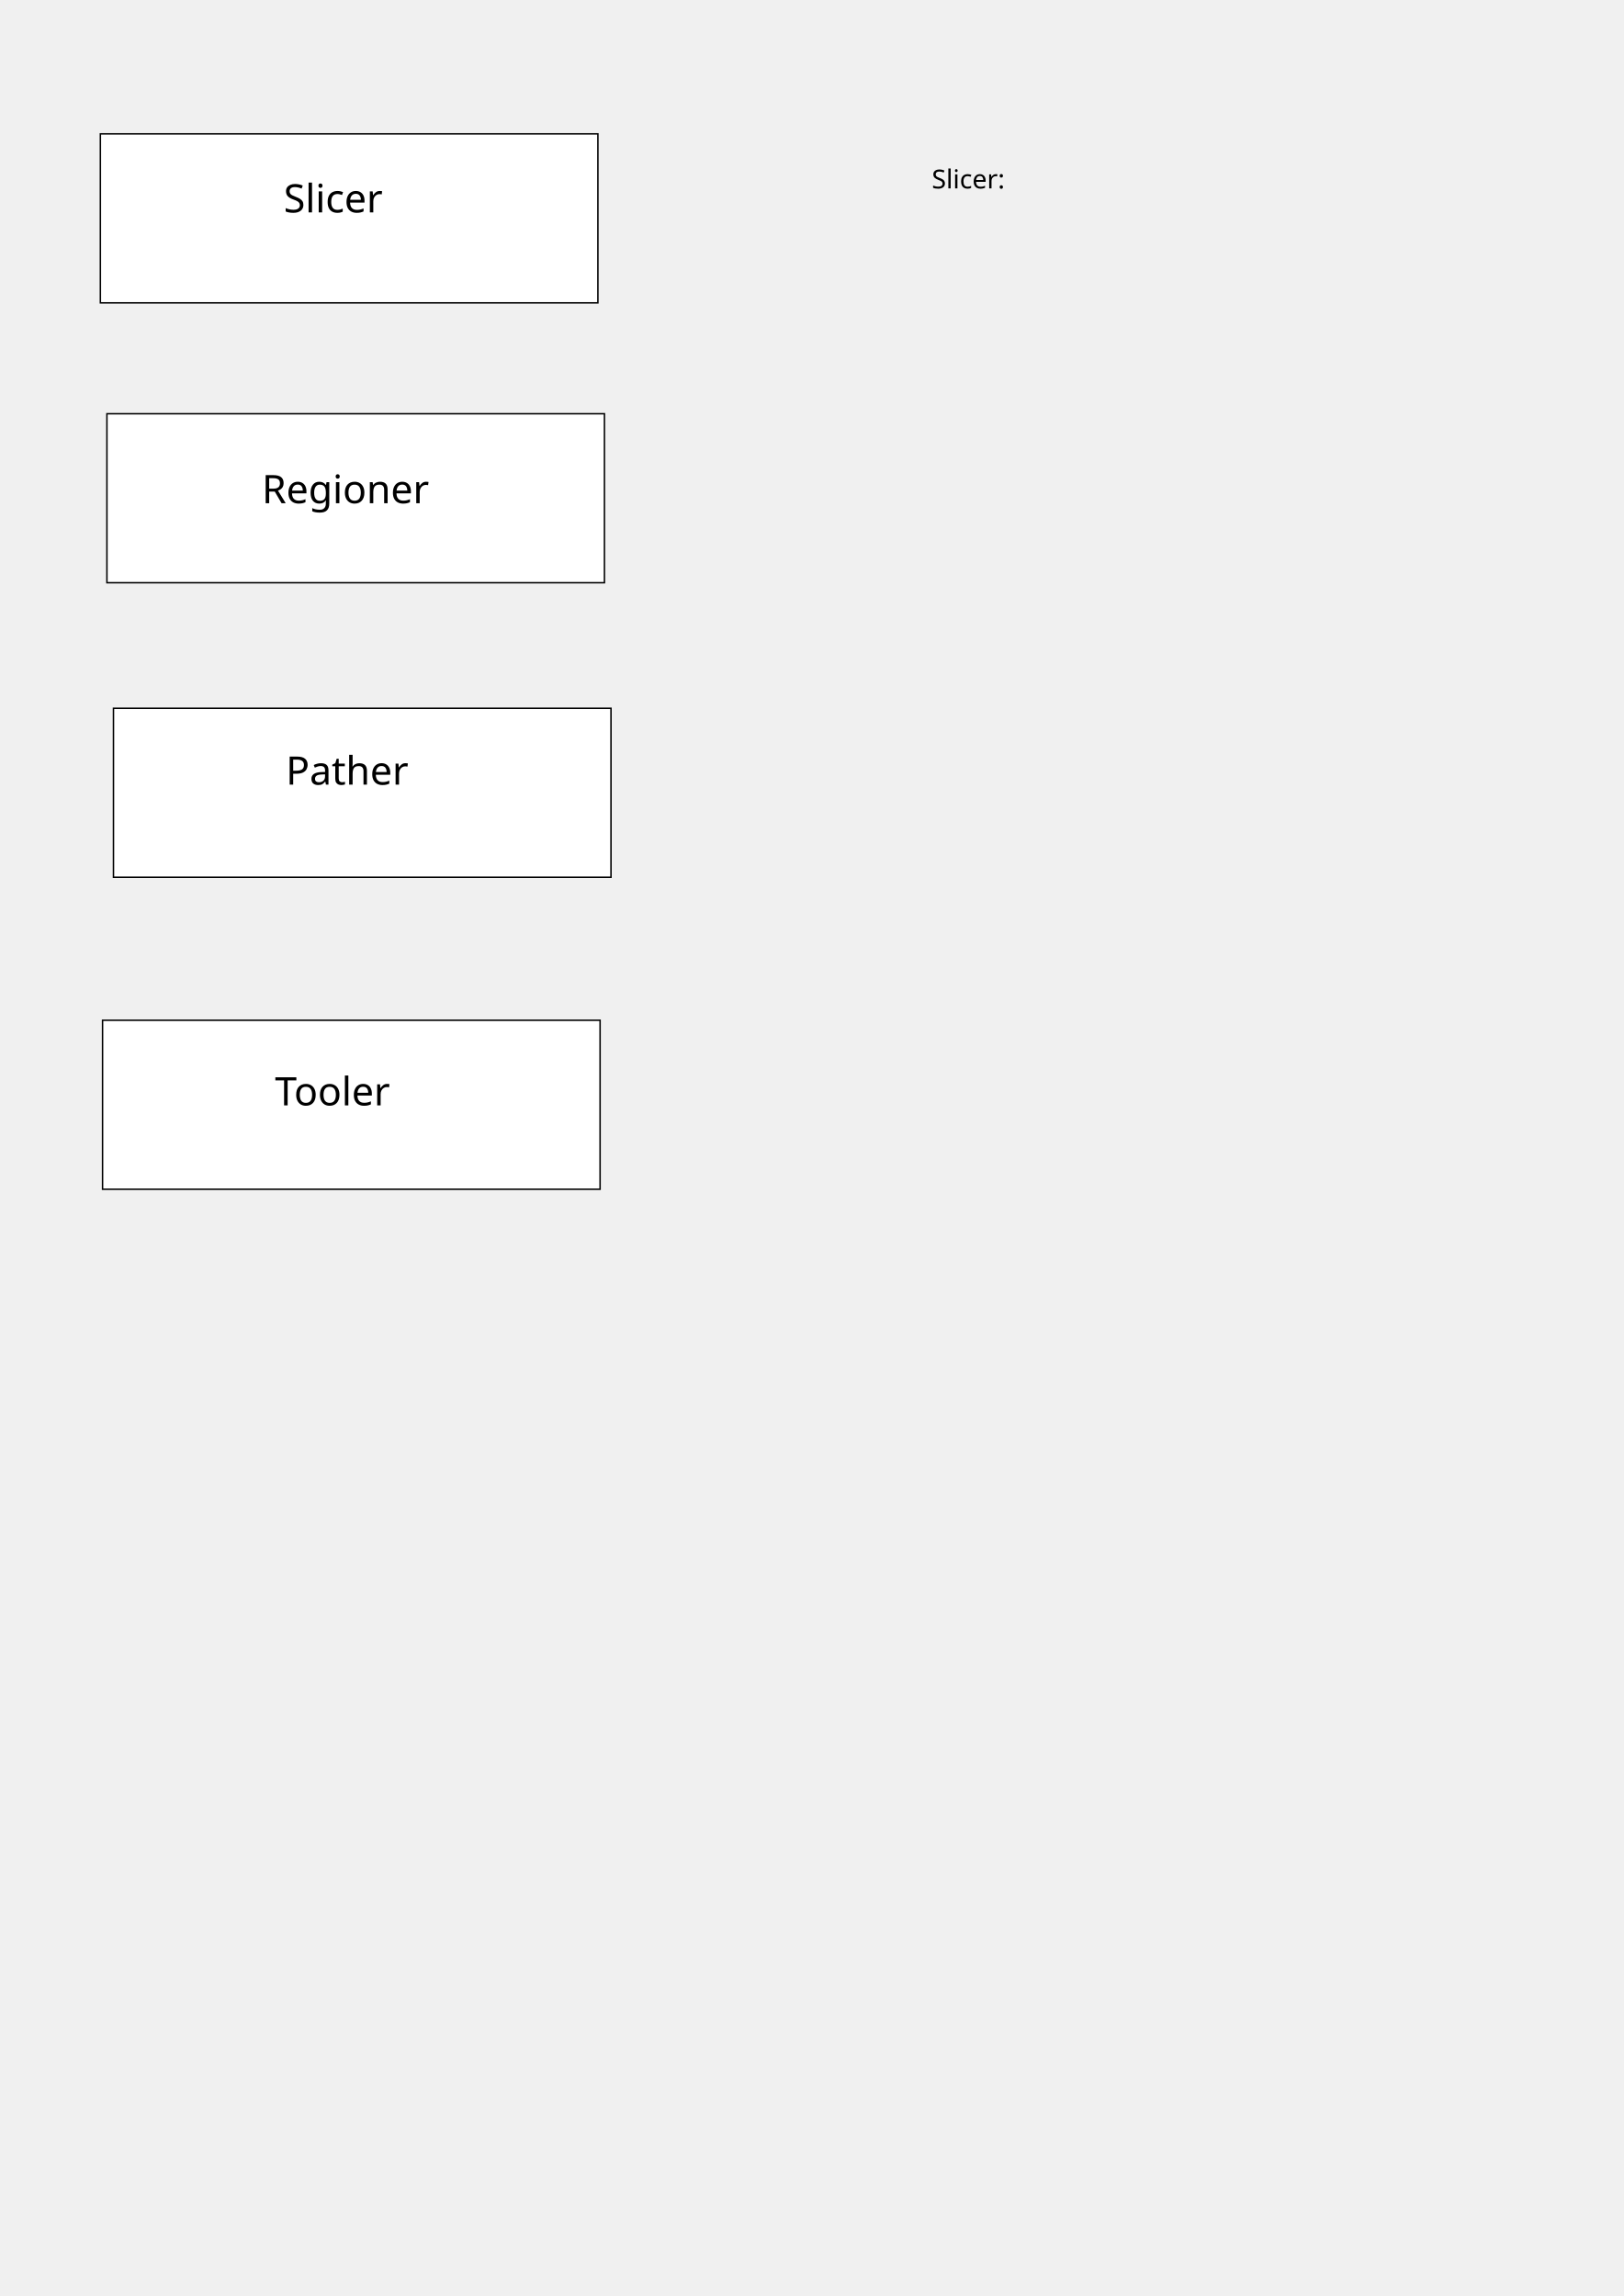
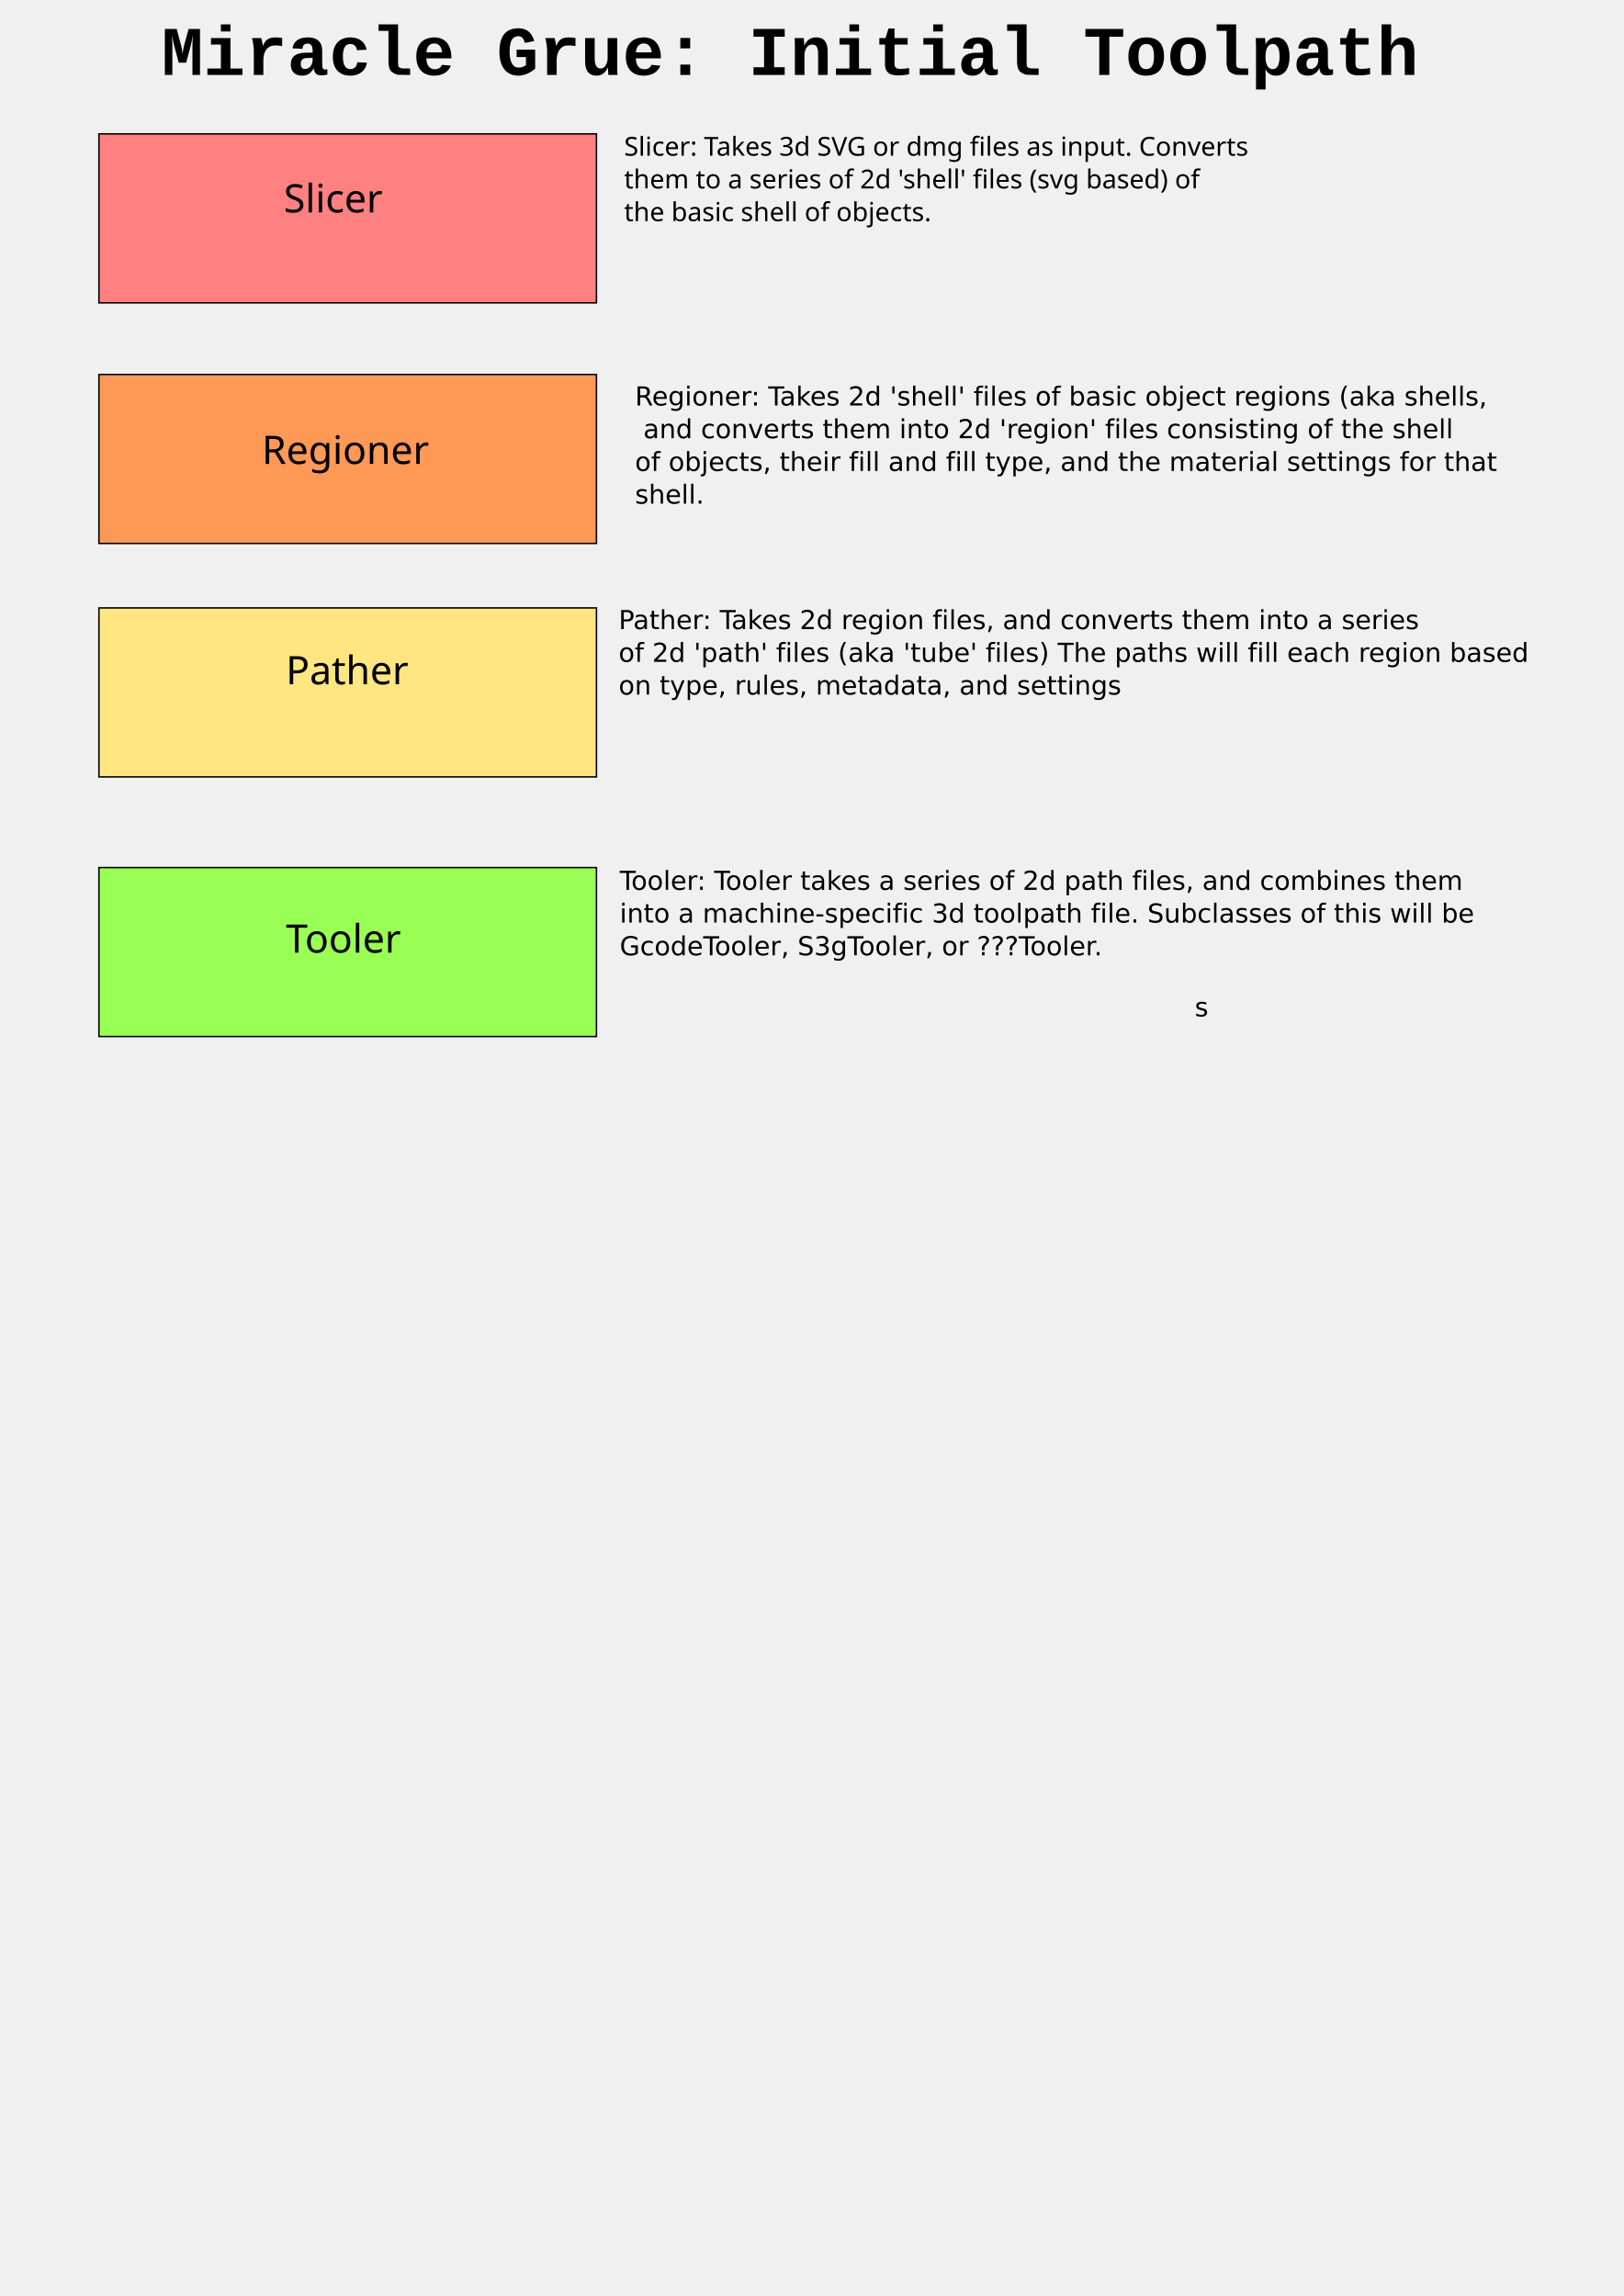
<svg xmlns="http://www.w3.org/2000/svg" width="744.094" height="1052.362" id="svg2" version="1.1">
  <defs id="defs4" />
  <g id="layer1">
-     <rect style="fill:#ffffff;stroke:#000000;stroke-width:0.671;stroke-opacity:1" id="rect3004" width="228" height="77.451" x="46" y="61.362" />
+     <rect style="fill:#ff8080;stroke:#000000;stroke-width:0.671;stroke-opacity:1" id="rect3004" width="228" height="77.451" x="45.336" y="61.362" />
    <text xml:space="preserve" style="font-size:18px;font-style:normal;font-weight:normal;line-height:125%;letter-spacing:0px;word-spacing:0px;fill:#000000;fill-opacity:1;stroke:none;font-family:Sans" x="130" y="97.362" id="text3774">
      <tspan id="tspan3776" x="130" y="97.362">Slicer</tspan>
    </text>
-     <rect style="fill:#ffffff;stroke:#000000;stroke-width:0.671;stroke-opacity:1" id="rect3004-2" width="228" height="77.451" x="49" y="189.637" />
-     <text xml:space="preserve" style="font-size:18px;font-style:normal;font-weight:normal;line-height:125%;letter-spacing:0px;word-spacing:0px;fill:#000000;fill-opacity:1;stroke:none;font-family:Sans" x="120" y="230.637" id="text3774-4">
-       <tspan id="tspan3776-7" x="120" y="230.637">Regioner</tspan>
+     <rect style="fill:#ff9955;stroke:#000000;stroke-width:0.671;stroke-opacity:1" id="rect3004-2" width="228" height="77.451" x="45.336" y="171.637" />
+     <text xml:space="preserve" style="font-size:18px;font-style:normal;font-weight:normal;line-height:125%;letter-spacing:0px;word-spacing:0px;fill:#000000;fill-opacity:1;stroke:none;font-family:Sans" x="120" y="212.637" id="text3774-4">
+       <tspan id="tspan3776-7" x="120" y="212.637">Regioner</tspan>
    </text>
    <flowRoot xml:space="preserve" id="flowRoot3802" style="fill:black;stroke:none;stroke-opacity:1;stroke-width:1px;stroke-linejoin:miter;stroke-linecap:butt;fill-opacity:1;font-family:Sans;font-style:normal;font-weight:normal;font-size:18px;line-height:125%;letter-spacing:0px;word-spacing:0px">
      <flowRegion id="flowRegion3804">
        <rect id="rect3806" width="389" height="189" x="69" y="182.362" />
      </flowRegion>
      <flowPara id="flowPara3808" />
    </flowRoot>
-     <rect style="fill:#ffffff;stroke:#000000;stroke-width:0.671;stroke-opacity:1" id="rect3004-2-9" width="228" height="77.451" x="52" y="324.637" />
-     <text xml:space="preserve" style="font-size:18px;font-style:normal;font-weight:normal;line-height:125%;letter-spacing:0px;word-spacing:0px;fill:#000000;fill-opacity:1;stroke:none;font-family:Sans" x="131" y="359.637" id="text3774-4-4">
-       <tspan x="131" y="359.637" id="tspan3834">Pather</tspan>
+     <rect style="fill:#ffe680;stroke:#000000;stroke-width:0.671;stroke-opacity:1" id="rect3004-2-9" width="228" height="77.451" x="45.336" y="278.637" />
+     <text xml:space="preserve" style="font-size:18px;font-style:normal;font-weight:normal;line-height:125%;letter-spacing:0px;word-spacing:0px;fill:#000000;fill-opacity:1;stroke:none;font-family:Sans" x="131" y="313.637" id="text3774-4-4">
+       <tspan x="131" y="313.637" id="tspan3834">Pather</tspan>
    </text>
-     <rect style="fill:#ffffff;stroke:#000000;stroke-width:0.671;stroke-opacity:1" id="rect3004-2-9-0" width="228" height="77.451" x="47" y="467.637" />
-     <text xml:space="preserve" style="font-size:18px;font-style:normal;font-weight:normal;line-height:125%;letter-spacing:0px;word-spacing:0px;fill:#000000;fill-opacity:1;stroke:none;font-family:Sans" x="126" y="506.637" id="text3774-4-4-5">
-       <tspan x="126" y="506.637" id="tspan3834-6">Tooler</tspan>
+     <rect style="fill:#99ff55;stroke:#000000;stroke-width:0.671;stroke-opacity:1" id="rect3004-2-9-0" width="228" height="77.451" x="45.336" y="397.637" />
+     <text xml:space="preserve" style="font-size:18px;font-style:normal;font-weight:normal;line-height:125%;letter-spacing:0px;word-spacing:0px;fill:#000000;fill-opacity:1;stroke:none;font-family:Sans" x="131" y="436.637" id="text3774-4-4-5">
+       <tspan x="131" y="436.637" id="tspan3834-6">Tooler</tspan>
    </text>
-     <text xml:space="preserve" style="font-size:18px;font-style:normal;font-weight:normal;line-height:125%;letter-spacing:0px;word-spacing:0px;fill:#000000;fill-opacity:1;stroke:none;font-family:Sans" x="427" y="86.362" id="text3884">
-       <tspan id="tspan3886" x="427" y="86.362" style="font-size:12px">Slicer: </tspan>
+     <text xml:space="preserve" style="font-size:18px;font-style:normal;font-weight:normal;line-height:125%;letter-spacing:0px;word-spacing:0px;fill:#000000;fill-opacity:1;stroke:none;font-family:Sans" x="286" y="71.362" id="text3884">
+       <tspan id="tspan3886" x="286" y="71.362" style="font-size:12px">Slicer: Takes 3d SVG or dmg files as input. Converts</tspan>
+       <tspan x="286" y="86.362" style="font-size:12px" id="tspan3701">them to a series of 2d 'shell' files (svg based) of</tspan>
+       <tspan x="286" y="101.362" style="font-size:12px" id="tspan3703">the basic shell of objects.</tspan>
+       <tspan x="286" y="116.362" style="font-size:12px" id="tspan3705" />
+     </text>
+     <text xml:space="preserve" style="font-size:12px;font-style:normal;font-weight:normal;line-height:125%;letter-spacing:0px;word-spacing:0px;fill:#000000;fill-opacity:1;stroke:none;font-family:Bitstream Vera Sans" x="291" y="185.862" id="text3707">
+       <tspan x="291" y="185.862" id="tspan3713">Regioner: Takes 2d 'shell' files of basic object regions (aka shells,</tspan>
+       <tspan x="291" y="200.862" id="tspan3711"> and converts them into 2d 'region' files consisting of the shell</tspan>
+       <tspan x="291" y="215.862" id="tspan3721">of objects, their fill and fill type, and the material settings for that</tspan>
+       <tspan x="291" y="230.862" id="tspan3723">shell.</tspan>
+     </text>
+     <text xml:space="preserve" style="font-size:12px;font-style:normal;font-weight:normal;line-height:125%;letter-spacing:0px;word-spacing:0px;fill:#000000;fill-opacity:1;stroke:none;font-family:Bitstream Vera Sans" x="283.5" y="288.362" id="text3725">
+       <tspan id="tspan3727" x="283.5" y="288.362">Pather: Takes 2d region files, and converts them into a series</tspan>
+       <tspan x="283.5" y="303.362" id="tspan3729">of 2d 'path' files (aka 'tube' files) The paths will fill each region based</tspan>
+       <tspan x="283.5" y="318.362" id="tspan3731">on type, rules, metadata, and settings  </tspan>
+     </text>
+     <text xml:space="preserve" style="font-size:12px;font-style:normal;font-weight:normal;line-height:125%;letter-spacing:0px;word-spacing:0px;fill:#000000;fill-opacity:1;stroke:none;font-family:Bitstream Vera Sans" x="284" y="407.862" id="text3733">
+       <tspan id="tspan3735" x="284" y="407.862">Tooler: Tooler takes a series of 2d path files, and combines them</tspan>
+       <tspan x="284" y="422.862" id="tspan3737">into a machine-specific 3d toolpath file. Subclasses of this will be </tspan>
+       <tspan x="284" y="437.862" id="tspan3739">GcodeTooler, S3gTooler, or ???Tooler.</tspan>
+     </text>
+     <text xml:space="preserve" style="font-size:12px;font-style:normal;font-weight:normal;line-height:125%;letter-spacing:0px;word-spacing:0px;fill:#000000;fill-opacity:1;stroke:none;font-family:Bitstream Vera Sans" x="547.5" y="465.862" id="text3741">
+       <tspan id="tspan3743" x="547.5" y="465.862">s</tspan>
+     </text>
+     <text xml:space="preserve" style="font-size:12px;font-style:normal;font-weight:normal;line-height:125%;letter-spacing:0px;word-spacing:0px;fill:#000000;fill-opacity:1;stroke:none;font-family:Bitstream Vera Sans" x="74" y="34.362" id="text3745">
+       <tspan id="tspan3747" x="74" y="34.362" style="font-size:32px;font-weight:bold;font-family:Courier New;-inkscape-font-specification:Courier New">Miracle Grue: Initial Toolpath </tspan>
    </text>
  </g>
</svg>
